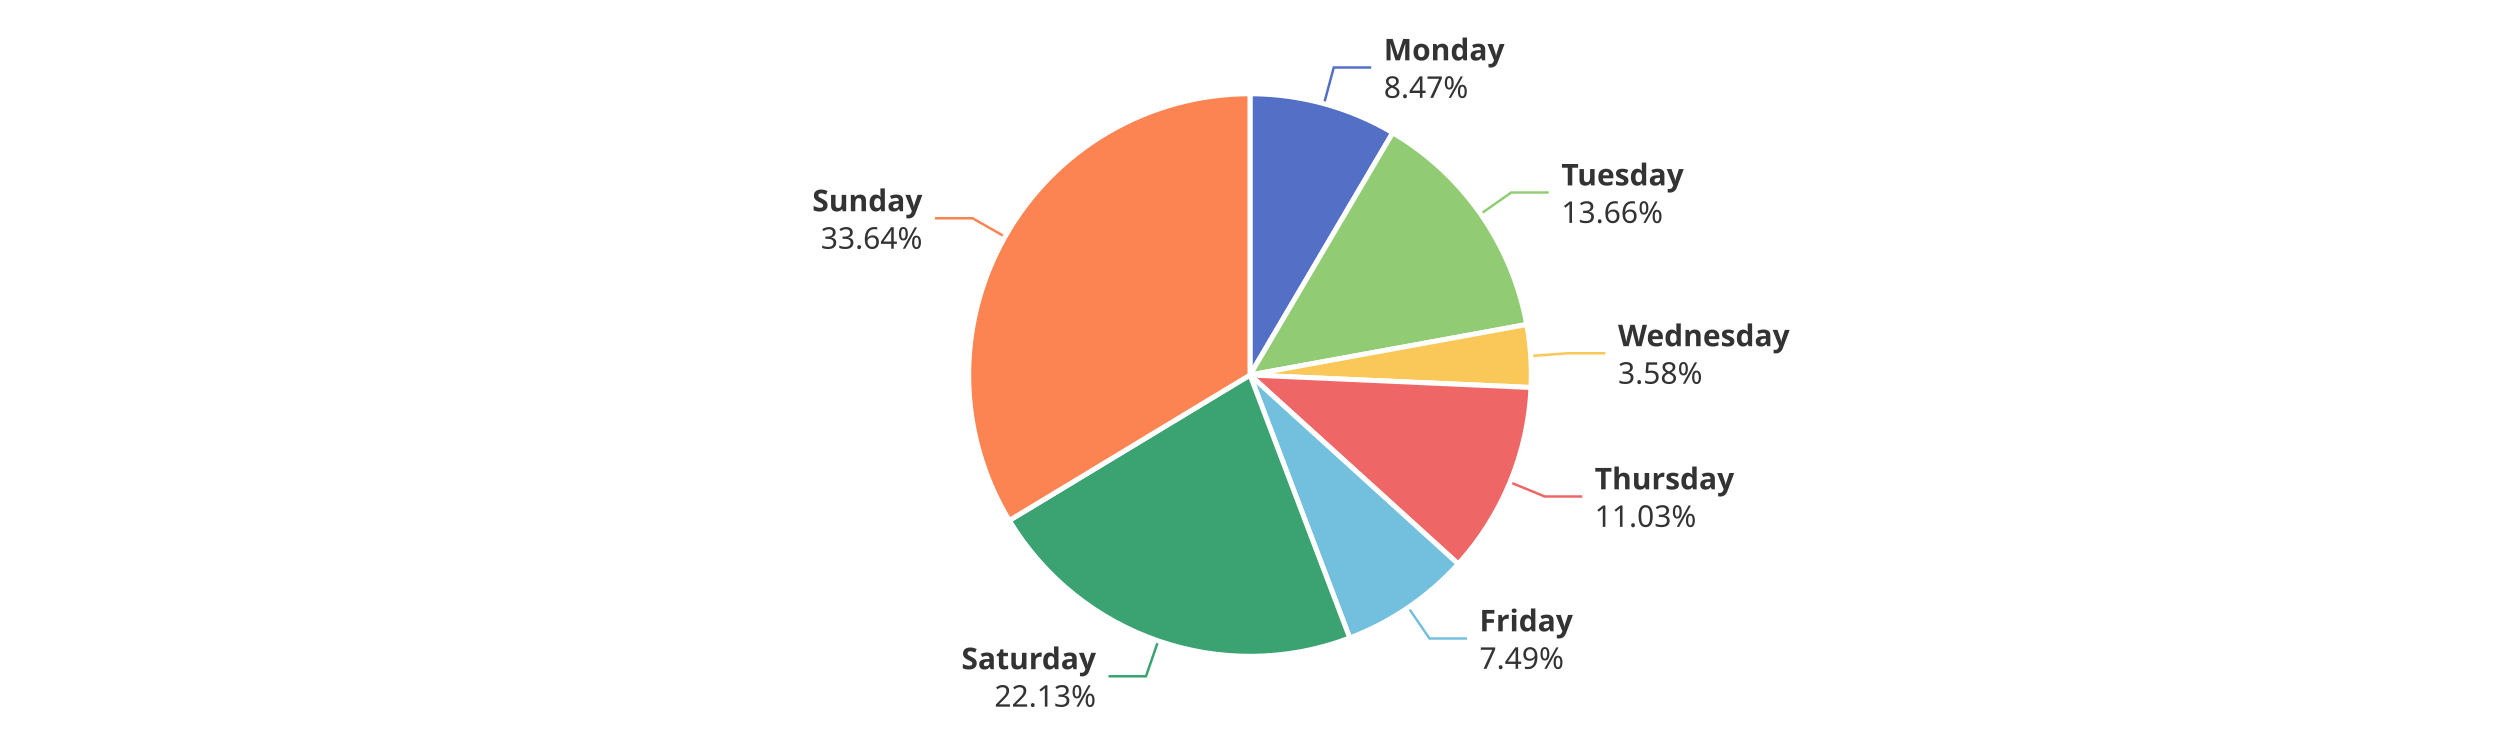
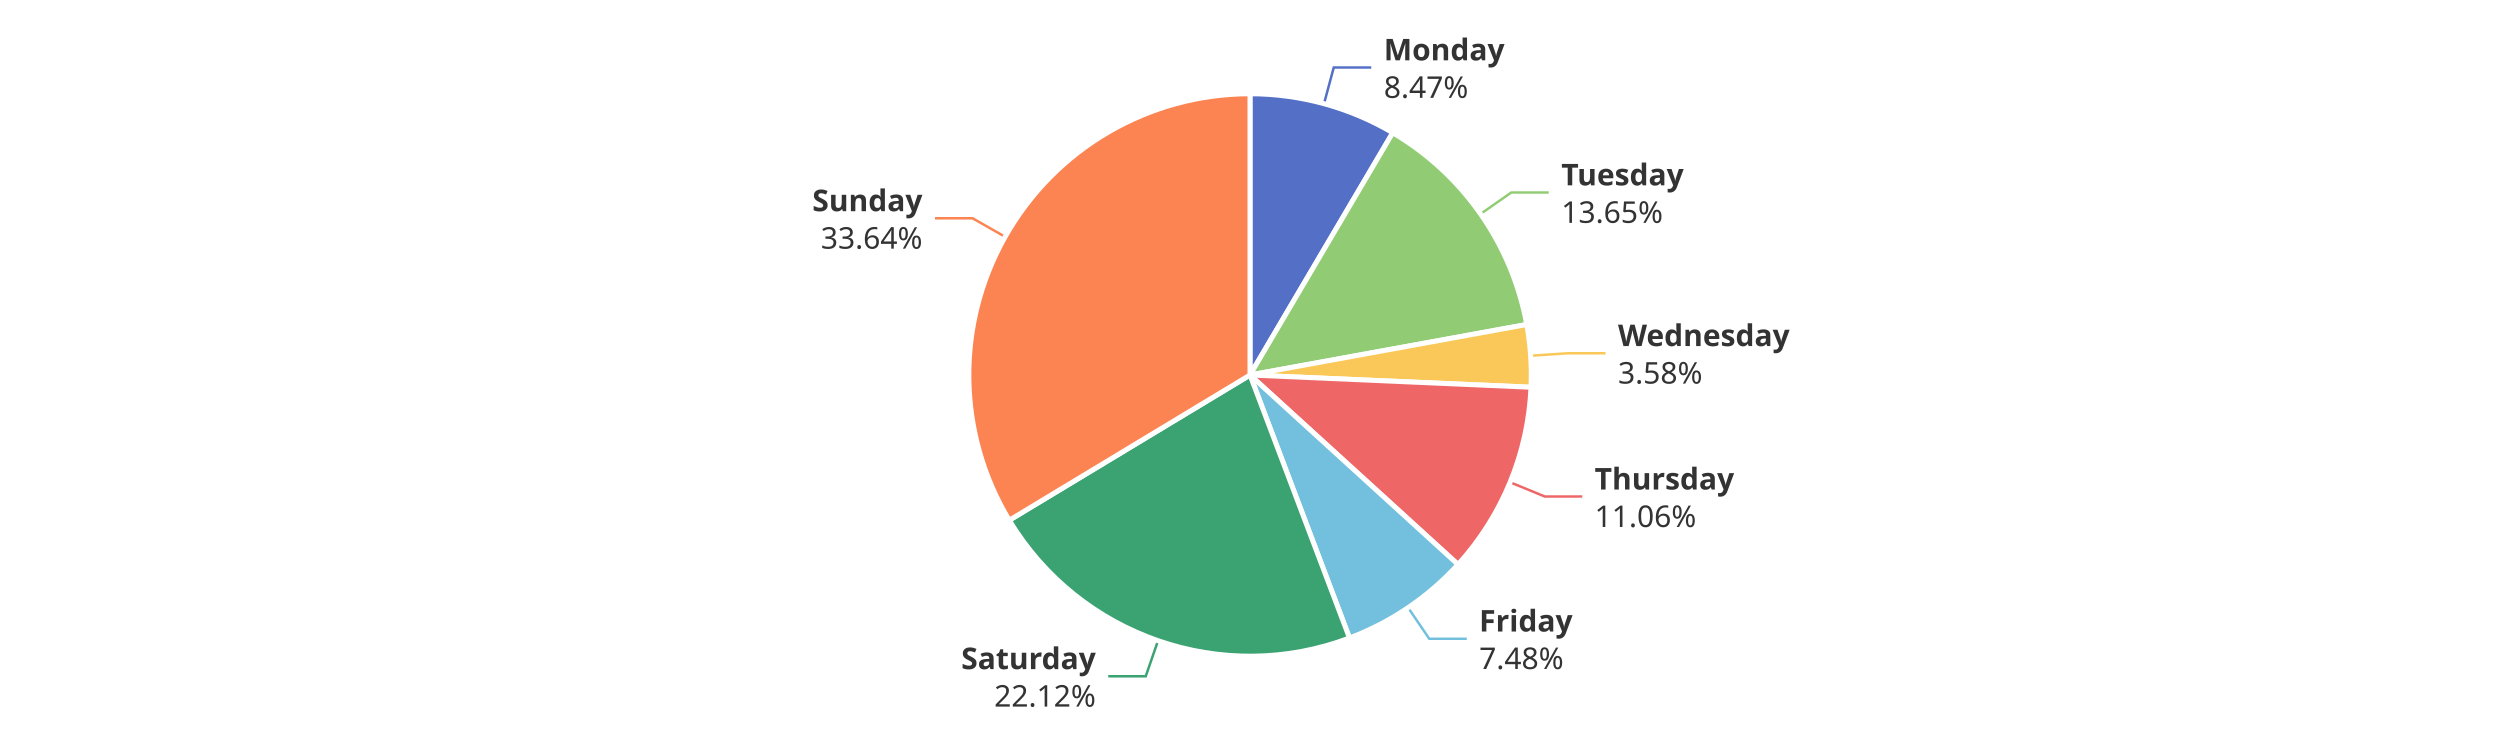
<svg xmlns="http://www.w3.org/2000/svg" width="1000" height="300" version="1.1" baseProfile="full" viewBox="0 0 1000 300">
  <rect width="1000" height="300" x="0" y="0" id="0" fill="#ffffff" />
  <polyline points="529.6 41.5 533.5 27 548.5 27" fill="none" stroke="#5470c6" />
  <polyline points="592.2 85.6 604.5 77 619.5 77" fill="none" stroke="#91cc75" />
-   <polyline points="612.2 142.4 627.2 141.3 642.2 141.3" fill="none" stroke="#fac858" />
+   <polyline points="612.2 142.3 627.2 141.3 642.2 141.3" fill="none" stroke="#fac858" />
  <polyline points="604 192.9 617.9 198.6 632.9 198.6" fill="none" stroke="#ee6666" />
-   <polyline points="563.3 243 571.8 255.4 586.8 255.4" fill="none" stroke="#73c0de" />
-   <polyline points="463.3 256.3 458.4 270.5 443.4 270.5" fill="none" stroke="#3ba272" />
+   <polyline points="563.2 243 571.7 255.5 586.7 255.5" fill="none" stroke="#73c0de" />
+   <polyline points="463.2 256.3 458.3 270.5 443.3 270.5" fill="none" stroke="#3ba272" />
  <polyline points="402 94.7 389 87.3 374 87.3" fill="none" stroke="#fc8452" />
  <path d="M500 37.5A112.5 112.5 0 0 1 557.1 53.1L500 150Z" fill="#5470c6" stroke="#fff" stroke-width="2" stroke-linejoin="round" />
  <path d="M557.1 53.1A112.5 112.5 0 0 1 610.7 129.8L500 150Z" fill="#91cc75" stroke="#fff" stroke-width="2" stroke-linejoin="round" />
-   <path d="M610.7 129.8A112.5 112.5 0 0 1 612.4 155L500 150Z" fill="#fac858" stroke="#fff" stroke-width="2" stroke-linejoin="round" />
-   <path d="M612.4 155A112.5 112.5 0 0 1 583.3 225.6L500 150Z" fill="#ee6666" stroke="#fff" stroke-width="2" stroke-linejoin="round" />
-   <path d="M583.3 225.6A112.5 112.5 0 0 1 539.9 255.2L500 150Z" fill="#73c0de" stroke="#fff" stroke-width="2" stroke-linejoin="round" />
-   <path d="M539.9 255.2A112.5 112.5 0 0 1 403.7 208.2L500 150Z" fill="#3ba272" stroke="#fff" stroke-width="2" stroke-linejoin="round" />
-   <path d="M403.7 208.2A112.5 112.5 0 0 1 500 37.5L500 150Z" fill="#fc8452" stroke="#fff" stroke-width="2" stroke-linejoin="round" />
-   <path d="M0 -15l42.8 0l0 30l-42.8 0Z" transform="translate(553.5246 26.9864)" fill="none" />
-   <text dominant-baseline="central" text-anchor="start" style="font-size:12px;font-family:sans-serif;font-weight:bold;" y="-7.5" transform="translate(553.5246 26.9864)" fill="#333" stroke="rgb(255,255,255)" stroke-width="2" paint-order="stroke" stroke-miterlimit="2">Monday</text>
-   <text dominant-baseline="central" text-anchor="start" style="font-size:12px;font-family:sans-serif;" y="7.5" transform="translate(553.5246 26.9864)" fill="#333" stroke="rgb(255,255,255)" stroke-width="2" paint-order="stroke" stroke-miterlimit="2">8.47%</text>
-   <path d="M0 -15l46.2 0l0 30l-46.2 0Z" transform="translate(624.5369 77.0049)" fill="none" />
-   <text dominant-baseline="central" text-anchor="start" style="font-size:12px;font-family:sans-serif;font-weight:bold;" y="-7.5" transform="translate(624.5369 77.0049)" fill="#333" stroke="rgb(255,255,255)" stroke-width="2" paint-order="stroke" stroke-miterlimit="2">Tuesday</text>
-   <text dominant-baseline="central" text-anchor="start" style="font-size:12px;font-family:sans-serif;" y="7.5" transform="translate(624.5369 77.0049)" fill="#333" stroke="rgb(255,255,255)" stroke-width="2" paint-order="stroke" stroke-miterlimit="2">13.66%</text>
-   <path d="M0 -15l63.6 0l0 30l-63.6 0Z" transform="translate(647.2053 141.3356)" fill="none" />
-   <text dominant-baseline="central" text-anchor="start" style="font-size:12px;font-family:sans-serif;font-weight:bold;" y="-7.5" transform="translate(647.2053 141.3356)" fill="#333" stroke="rgb(255,255,255)" stroke-width="2" paint-order="stroke" stroke-miterlimit="2">Wednesday</text>
-   <text dominant-baseline="central" text-anchor="start" style="font-size:12px;font-family:sans-serif;" y="7.5" transform="translate(647.2053 141.3356)" fill="#333" stroke="rgb(255,255,255)" stroke-width="2" paint-order="stroke" stroke-miterlimit="2">3.58%</text>
-   <path d="M0 -15l50.2 0l0 30l-50.2 0Z" transform="translate(637.8807 198.5839)" fill="none" />
-   <text dominant-baseline="central" text-anchor="start" style="font-size:12px;font-family:sans-serif;font-weight:bold;" y="-7.5" transform="translate(637.8807 198.5839)" fill="#333" stroke="rgb(255,255,255)" stroke-width="2" paint-order="stroke" stroke-miterlimit="2">Thursday</text>
-   <text dominant-baseline="central" text-anchor="start" style="font-size:12px;font-family:sans-serif;" y="7.5" transform="translate(637.8807 198.5839)" fill="#333" stroke="rgb(255,255,255)" stroke-width="2" paint-order="stroke" stroke-miterlimit="2">11.03%</text>
-   <path d="M0 -15l34.2 0l0 30l-34.2 0Z" transform="translate(591.7918 255.3669)" fill="none" />
-   <text dominant-baseline="central" text-anchor="start" style="font-size:12px;font-family:sans-serif;font-weight:bold;" y="-7.5" transform="translate(591.7918 255.3669)" fill="#333" stroke="rgb(255,255,255)" stroke-width="2" paint-order="stroke" stroke-miterlimit="2">Friday</text>
-   <text dominant-baseline="central" text-anchor="start" style="font-size:12px;font-family:sans-serif;" y="7.5" transform="translate(591.7918 255.3669)" fill="#333" stroke="rgb(255,255,255)" stroke-width="2" paint-order="stroke" stroke-miterlimit="2">7.49%</text>
-   <path d="M-48.2 -15l48.2 0l0 30l-48.2 0Z" transform="translate(438.4015 270.5231)" fill="none" />
-   <text dominant-baseline="central" text-anchor="end" style="font-size:12px;font-family:sans-serif;font-weight:bold;" y="-7.5" transform="translate(438.4015 270.5231)" fill="#333" stroke="rgb(255,255,255)" stroke-width="2" paint-order="stroke" stroke-miterlimit="2">Saturday</text>
-   <text dominant-baseline="central" text-anchor="end" style="font-size:12px;font-family:sans-serif;" y="7.5" transform="translate(438.4015 270.5231)" fill="#333" stroke="rgb(255,255,255)" stroke-width="2" paint-order="stroke" stroke-miterlimit="2">22.13%</text>
-   <path d="M-40.9 -15l40.9 0l0 30l-40.9 0Z" transform="translate(368.9596 87.3399)" fill="none" />
-   <text dominant-baseline="central" text-anchor="end" style="font-size:12px;font-family:sans-serif;font-weight:bold;" y="-7.5" transform="translate(368.9596 87.3399)" fill="#333" stroke="rgb(255,255,255)" stroke-width="2" paint-order="stroke" stroke-miterlimit="2">Sunday</text>
-   <text dominant-baseline="central" text-anchor="end" style="font-size:12px;font-family:sans-serif;" y="7.5" transform="translate(368.9596 87.3399)" fill="#333" stroke="rgb(255,255,255)" stroke-width="2" paint-order="stroke" stroke-miterlimit="2">33.64%</text>
+   <path d="M610.7 129.8A112.5 112.5 0 0 1 612.4 154.9L500 150Z" fill="#fac858" stroke="#fff" stroke-width="2" stroke-linejoin="round" />
+   <path d="M612.4 154.9A112.5 112.5 0 0 1 583.2 225.8L500 150Z" fill="#ee6666" stroke="#fff" stroke-width="2" stroke-linejoin="round" />
+   <path d="M583.2 225.8A112.5 112.5 0 0 1 539.8 255.2L500 150Z" fill="#73c0de" stroke="#fff" stroke-width="2" stroke-linejoin="round" />
+   <path d="M539.8 255.2A112.5 112.5 0 0 1 403.7 208.1L500 150Z" fill="#3ba272" stroke="#fff" stroke-width="2" stroke-linejoin="round" />
+   <path d="M403.7 208.1A112.5 112.5 0 0 1 500 37.5L500 150Z" fill="#fc8452" stroke="#fff" stroke-width="2" stroke-linejoin="round" />
+   <path d="M0 -15l42.8 0l0 30l-42.8 0Z" transform="translate(553.5279 26.9873)" fill="none" />
+   <text dominant-baseline="central" text-anchor="start" style="font-size:12px;font-family:sans-serif;font-weight:bold;" y="-7.5" transform="translate(553.5279 26.9873)" fill="#333" stroke="rgb(255,255,255)" stroke-width="2" paint-order="stroke" stroke-miterlimit="2">Monday</text>
+   <text dominant-baseline="central" text-anchor="start" style="font-size:12px;font-family:sans-serif;" y="7.5" transform="translate(553.5279 26.9873)" fill="#333" stroke="rgb(255,255,255)" stroke-width="2" paint-order="stroke" stroke-miterlimit="2">8.47%</text>
+   <path d="M0 -15l46.2 0l0 30l-46.2 0Z" transform="translate(624.521 76.9821)" fill="none" />
+   <text dominant-baseline="central" text-anchor="start" style="font-size:12px;font-family:sans-serif;font-weight:bold;" y="-7.5" transform="translate(624.521 76.9821)" fill="#333" stroke="rgb(255,255,255)" stroke-width="2" paint-order="stroke" stroke-miterlimit="2">Tuesday</text>
+   <text dominant-baseline="central" text-anchor="start" style="font-size:12px;font-family:sans-serif;" y="7.5" transform="translate(624.521 76.9821)" fill="#333" stroke="rgb(255,255,255)" stroke-width="2" paint-order="stroke" stroke-miterlimit="2">13.65%</text>
+   <path d="M0 -15l63.6 0l0 30l-63.6 0Z" transform="translate(647.2011 141.2748)" fill="none" />
+   <text dominant-baseline="central" text-anchor="start" style="font-size:12px;font-family:sans-serif;font-weight:bold;" y="-7.5" transform="translate(647.2011 141.2748)" fill="#333" stroke="rgb(255,255,255)" stroke-width="2" paint-order="stroke" stroke-miterlimit="2">Wednesday</text>
+   <text dominant-baseline="central" text-anchor="start" style="font-size:12px;font-family:sans-serif;" y="7.5" transform="translate(647.2011 141.2748)" fill="#333" stroke="rgb(255,255,255)" stroke-width="2" paint-order="stroke" stroke-miterlimit="2">3.58%</text>
+   <path d="M0 -15l50.2 0l0 30l-50.2 0Z" transform="translate(637.8559 198.6441)" fill="none" />
+   <text dominant-baseline="central" text-anchor="start" style="font-size:12px;font-family:sans-serif;font-weight:bold;" y="-7.5" transform="translate(637.8559 198.6441)" fill="#333" stroke="rgb(255,255,255)" stroke-width="2" paint-order="stroke" stroke-miterlimit="2">Thursday</text>
+   <text dominant-baseline="central" text-anchor="start" style="font-size:12px;font-family:sans-serif;" y="7.5" transform="translate(637.8559 198.6441)" fill="#333" stroke="rgb(255,255,255)" stroke-width="2" paint-order="stroke" stroke-miterlimit="2">11.06%</text>
+   <path d="M0 -15l34.2 0l0 30l-34.2 0Z" transform="translate(591.6656 255.4528)" fill="none" />
+   <text dominant-baseline="central" text-anchor="start" style="font-size:12px;font-family:sans-serif;font-weight:bold;" y="-7.5" transform="translate(591.6656 255.4528)" fill="#333" stroke="rgb(255,255,255)" stroke-width="2" paint-order="stroke" stroke-miterlimit="2">Friday</text>
+   <text dominant-baseline="central" text-anchor="start" style="font-size:12px;font-family:sans-serif;" y="7.5" transform="translate(591.6656 255.4528)" fill="#333" stroke="rgb(255,255,255)" stroke-width="2" paint-order="stroke" stroke-miterlimit="2">7.48%</text>
+   <path d="M-48.2 -15l48.2 0l0 30l-48.2 0Z" transform="translate(438.3218 270.4955)" fill="none" />
+   <text dominant-baseline="central" text-anchor="end" style="font-size:12px;font-family:sans-serif;font-weight:bold;" y="-7.5" transform="translate(438.3218 270.4955)" fill="#333" stroke="rgb(255,255,255)" stroke-width="2" paint-order="stroke" stroke-miterlimit="2">Saturday</text>
+   <text dominant-baseline="central" text-anchor="end" style="font-size:12px;font-family:sans-serif;" y="7.5" transform="translate(438.3218 270.4955)" fill="#333" stroke="rgb(255,255,255)" stroke-width="2" paint-order="stroke" stroke-miterlimit="2">22.12%</text>
+   <path d="M-40.9 -15l40.9 0l0 30l-40.9 0Z" transform="translate(368.9727 87.3167)" fill="none" />
+   <text dominant-baseline="central" text-anchor="end" style="font-size:12px;font-family:sans-serif;font-weight:bold;" y="-7.5" transform="translate(368.9727 87.3167)" fill="#333" stroke="rgb(255,255,255)" stroke-width="2" paint-order="stroke" stroke-miterlimit="2">Sunday</text>
+   <text dominant-baseline="central" text-anchor="end" style="font-size:12px;font-family:sans-serif;" y="7.5" transform="translate(368.9727 87.3167)" fill="#333" stroke="rgb(255,255,255)" stroke-width="2" paint-order="stroke" stroke-miterlimit="2">33.64%</text>
</svg>
